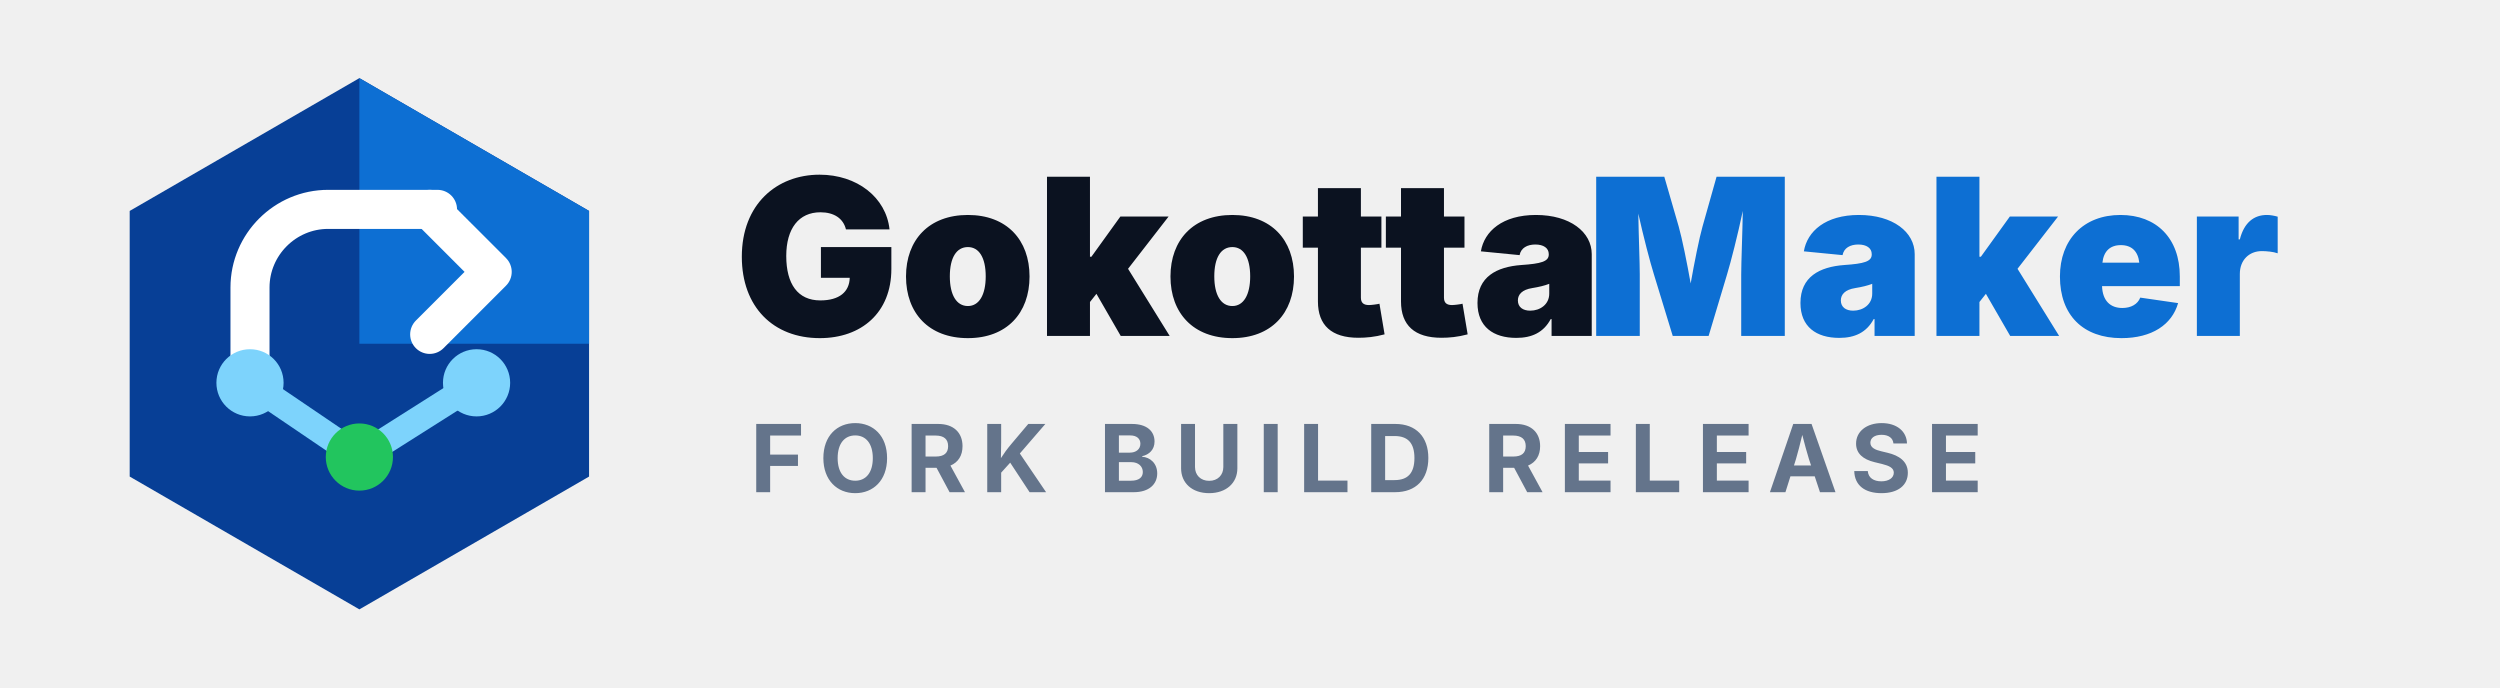
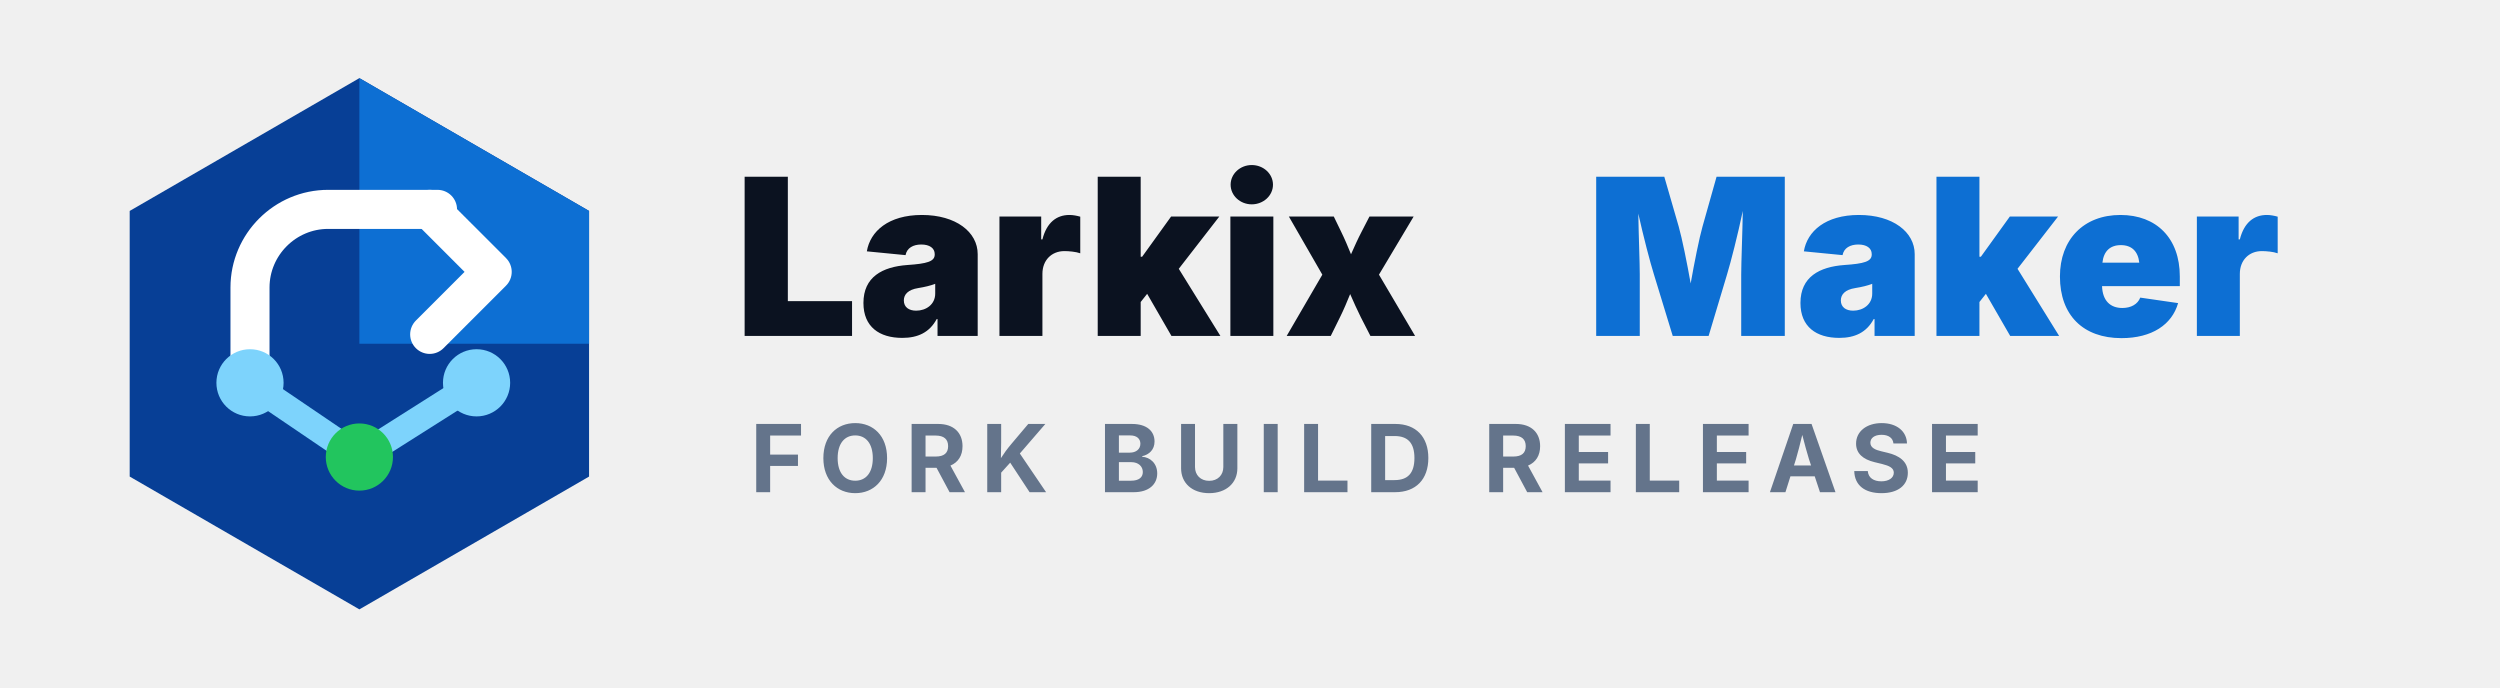
<svg xmlns="http://www.w3.org/2000/svg" width="320" height="88" viewBox="0 0 320 88" fill="none" role="img" aria-labelledby="title desc">
  <path d="M46 10L75.4 27V61L46 78L16.6 61V27L46 10Z" fill="#073F96" />
  <path d="M46 10L75.4 27V44H46V10Z" fill="#0D6FD3" />
  <path d="M32 49V36.8C32 31.3 36.5 26.8 42 26.8H56" stroke="#FFFFFF" stroke-width="5" stroke-linecap="round" />
  <path d="M55 26.8L63 34.8L55 42.8" stroke="#FFFFFF" stroke-width="5" stroke-linecap="round" stroke-linejoin="round" />
  <path d="M32 49L46 58.5L61 49" stroke="#7DD3FC" stroke-width="3.4" stroke-linecap="round" stroke-linejoin="round" />
  <circle cx="32" cy="49" r="4.3" fill="#7DD3FC" />
  <circle cx="46" cy="58.5" r="4.3" fill="#22C55E" />
  <circle cx="61" cy="49" r="4.3" fill="#7DD3FC" />
-   <text x="94" y="43" fill="#0B1220" font-family="Inter, Segoe UI, Microsoft YaHei, Arial, sans-serif" font-size="28" font-weight="850" letter-spacing="0">Gokotta</text>
+   <text x="94" y="43" fill="#0B1220" font-family="Inter, Segoe UI, Microsoft YaHei, Arial, sans-serif" font-size="28" font-weight="850" letter-spacing="0">Larkix</text>
  <text x="203" y="43" fill="#0D6FD3" font-family="Inter, Segoe UI, Microsoft YaHei, Arial, sans-serif" font-size="28" font-weight="850" letter-spacing="0">Maker</text>
  <text x="96" y="63" fill="#64748B" font-family="Inter, Segoe UI, Microsoft YaHei, Arial, sans-serif" font-size="12" font-weight="700" letter-spacing="1.8">FORK BUILD RELEASE</text>
</svg>
